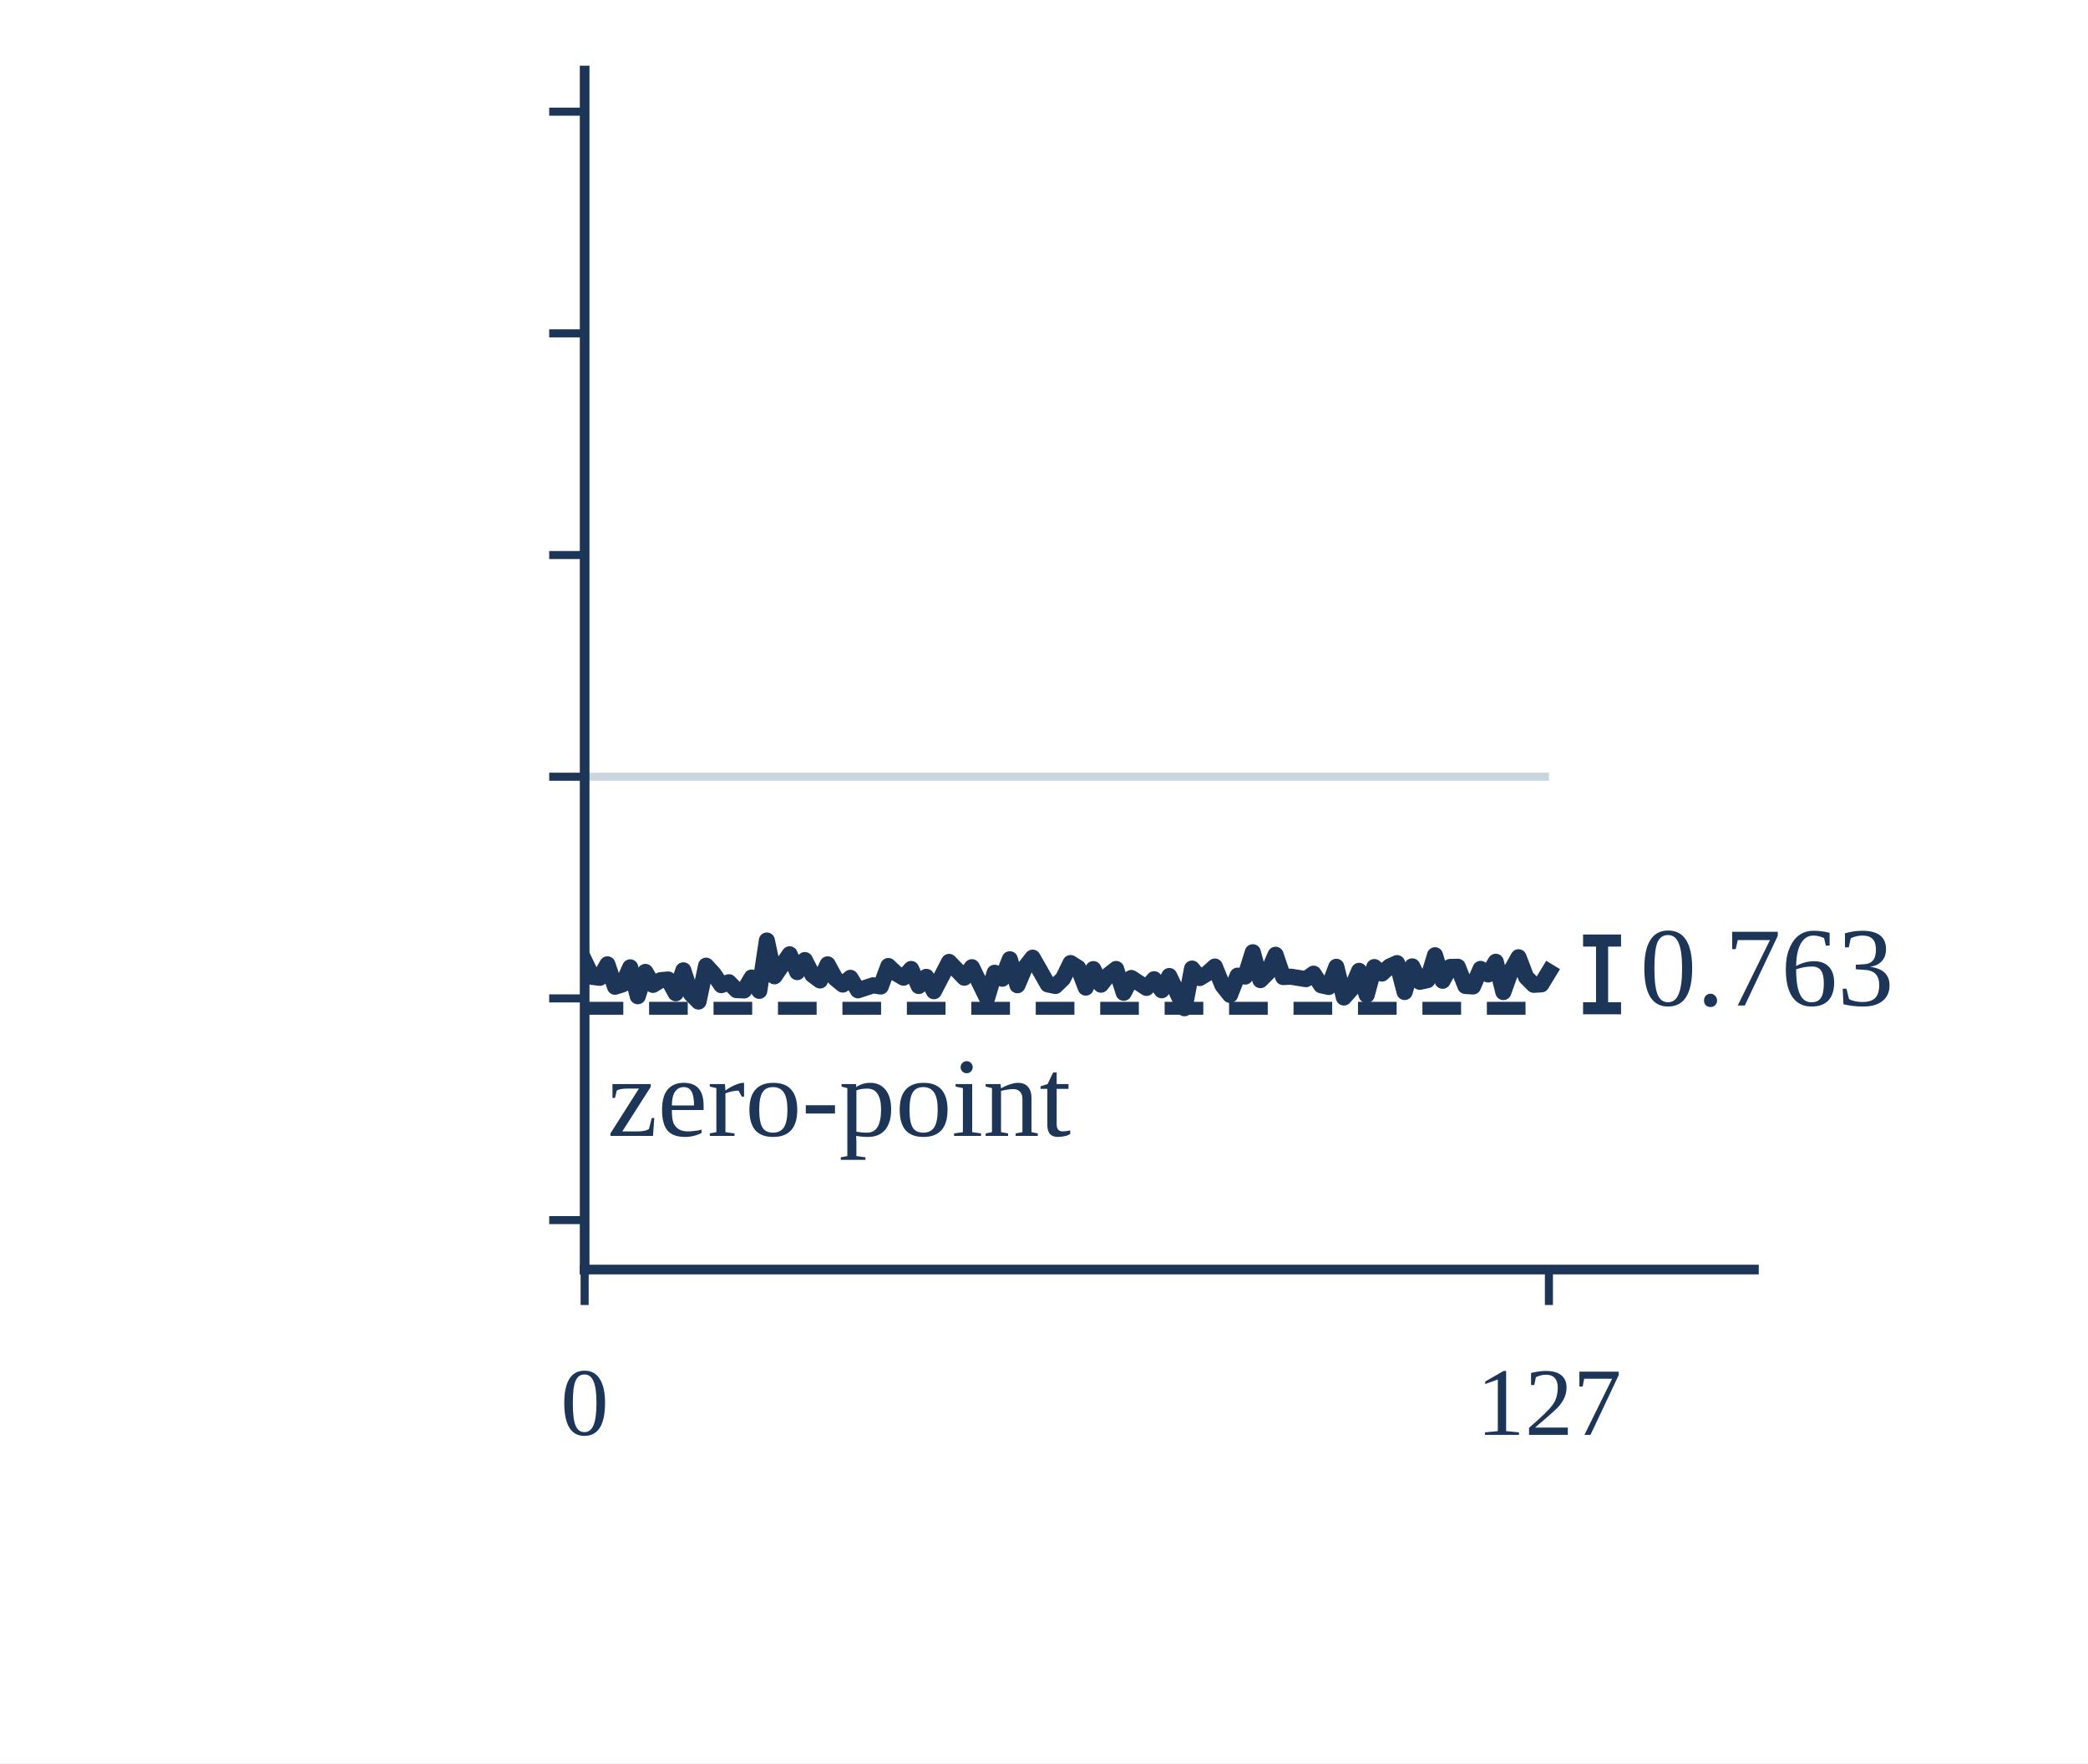
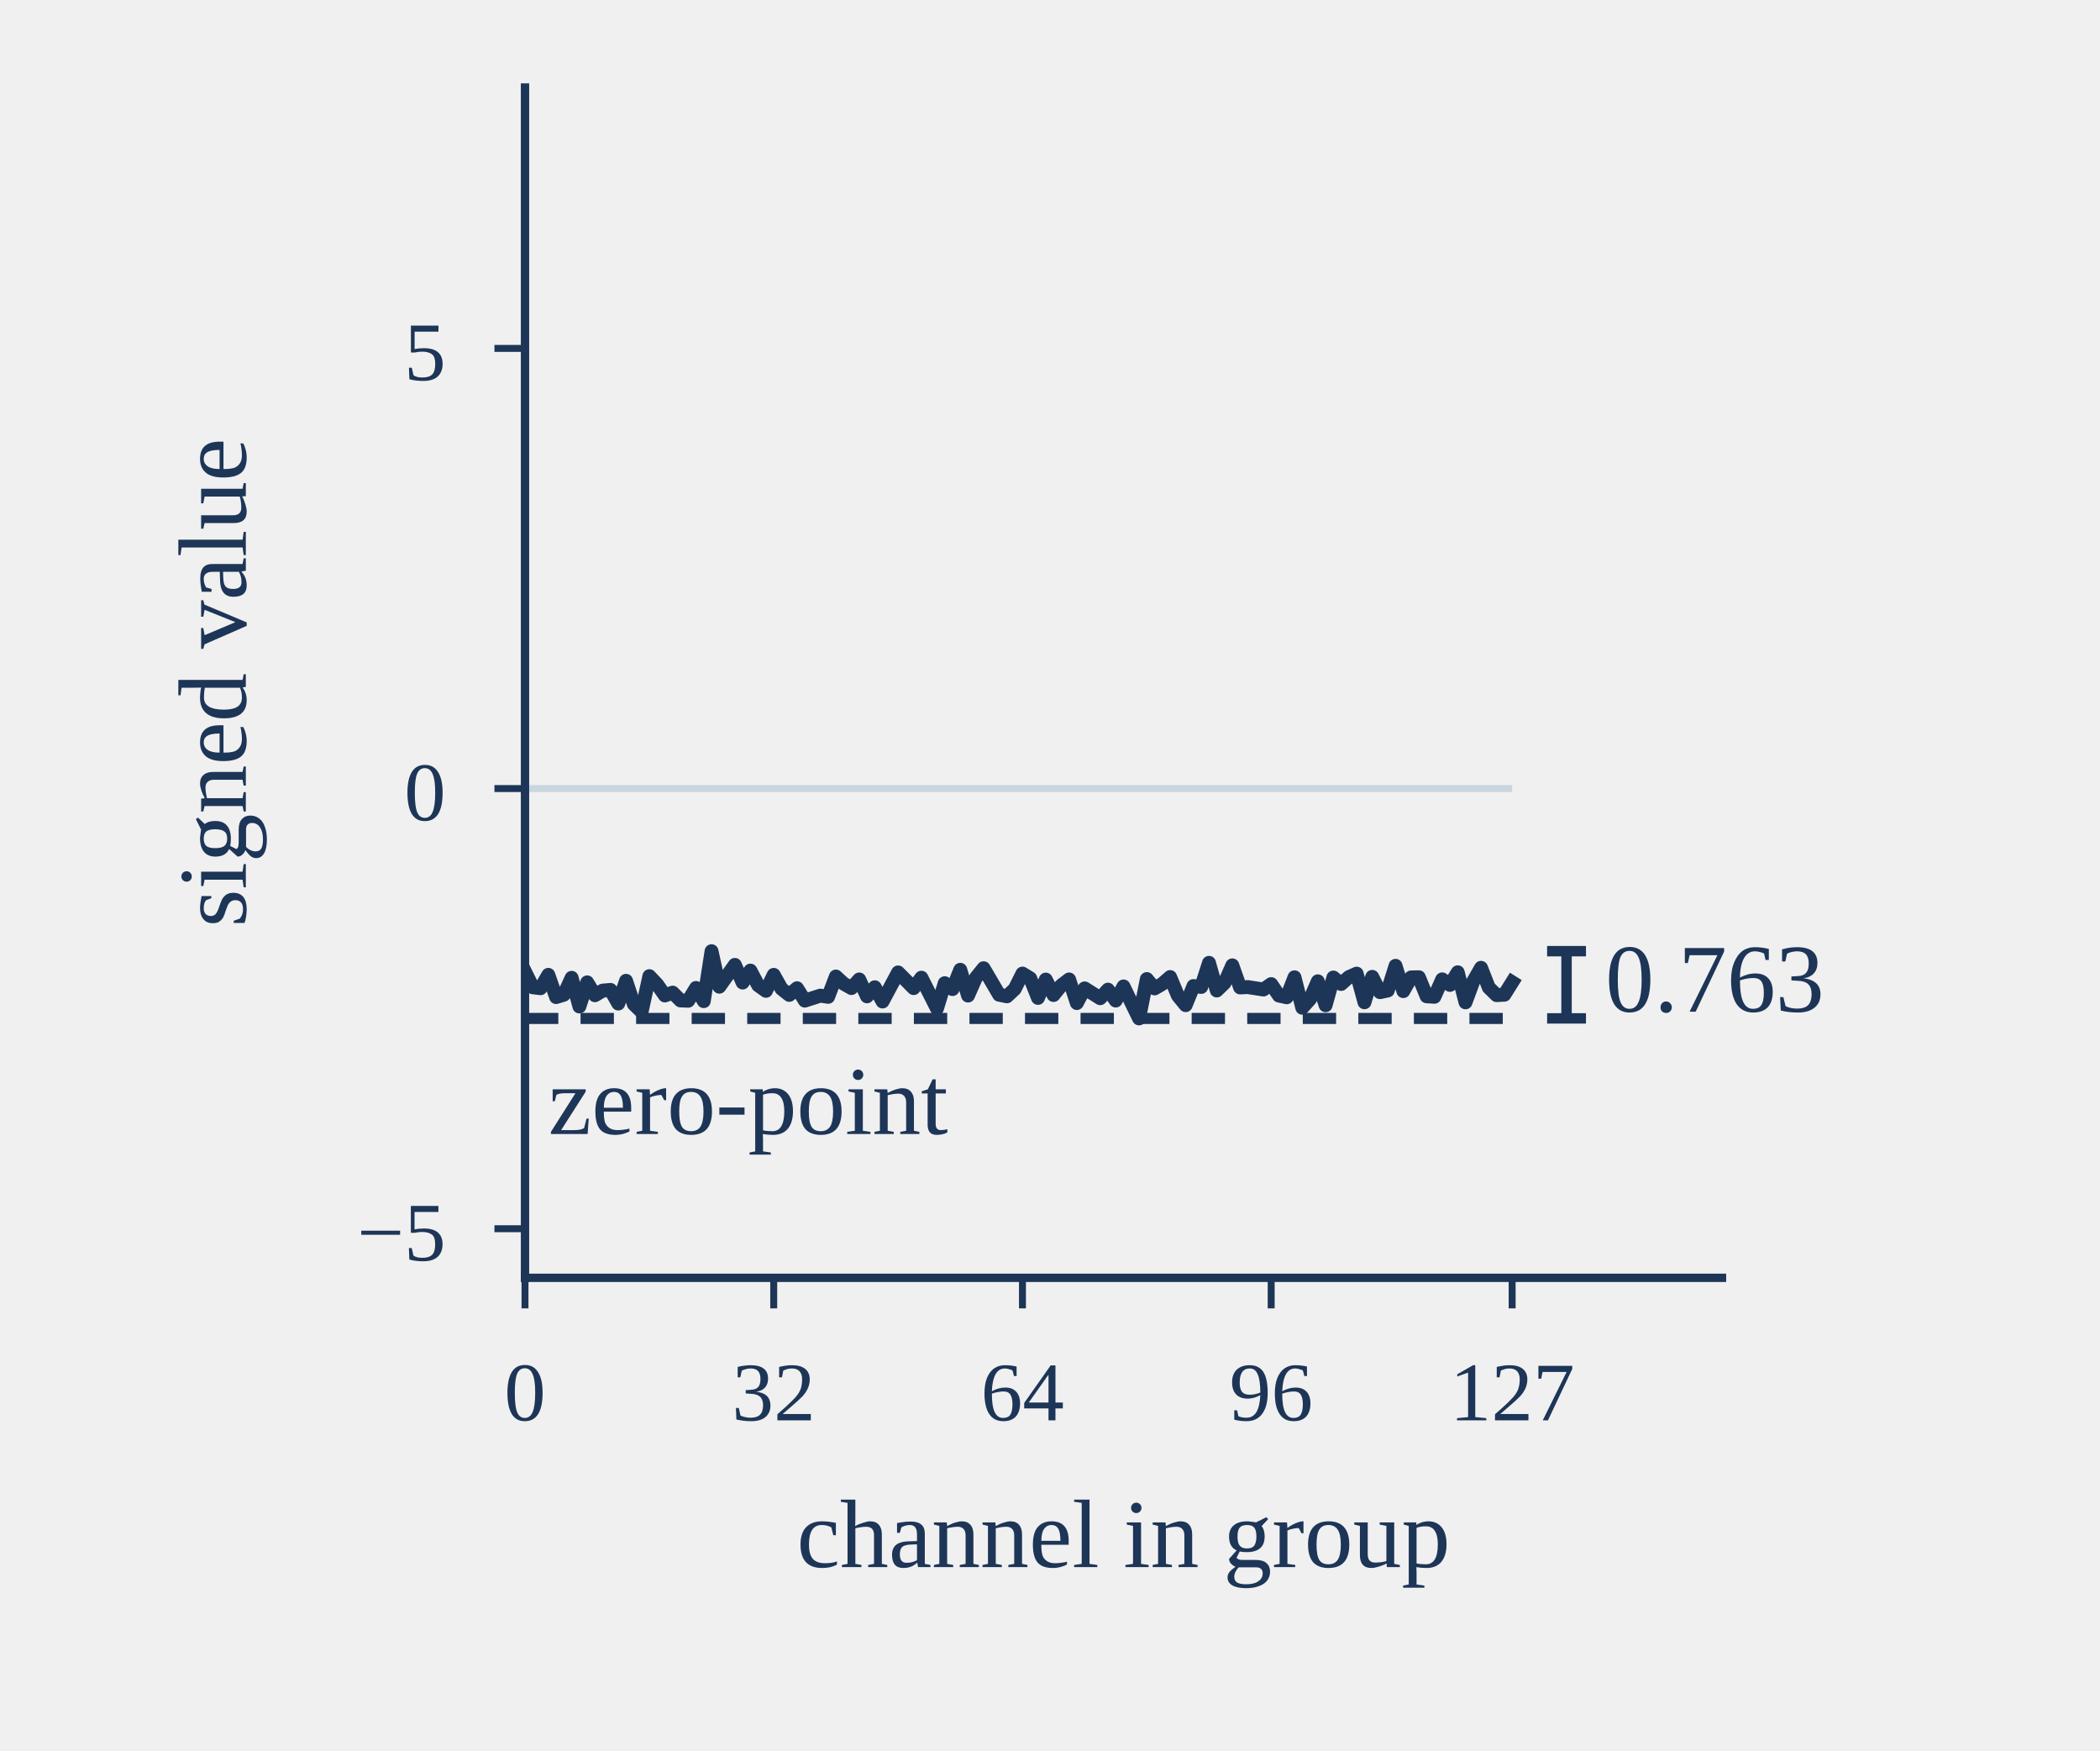
- <svg xmlns="http://www.w3.org/2000/svg" xmlns:xlink="http://www.w3.org/1999/xlink" width="129.6pt" height="109.44pt" viewBox="0 0 129.6 109.44" version="1.1">
+ <svg xmlns="http://www.w3.org/2000/svg" xmlns:xlink="http://www.w3.org/1999/xlink" width="151.2pt" height="126pt" viewBox="0 0 151.2 126" version="1.1">
  <defs>
    <style type="text/css">*{stroke-linejoin: round; stroke-linecap: butt}</style>
  </defs>
  <g id="figure_1">
    <g id="patch_1">
-       <path d="M 0 109.44 L 129.6 109.44 L 129.6 0 L 0 0 z " style="fill: #ffffff" />
+       <path d="M 0 126 L 151.2 126 L 151.2 0 L 0 0 L 0 126 z " style="fill: none" />
    </g>
    <g id="axes_1">
      <g id="patch_2">
-         <path d="M 36.288 78.797 L 108.864 78.797 L 108.864 4.378 L 36.288 4.378 z " style="fill: #ffffff" />
+         <path d="M 37.8 91.98 L 123.984 91.98 L 123.984 6.3 L 37.8 6.3 L 37.8 91.98 z " style="fill: none" />
      </g>
      <g id="LineCollection_1">
-         <path d="M 36.288 48.209 L 96.14 48.209 " clip-path="url(#pb592a59fe6)" style="fill: none; stroke: #c9d6df; stroke-width: 0.5" />
+         <path d="M 37.8 56.764 L 108.874 56.764 " clip-path="url(#p06c8e794d2)" style="fill: none; stroke: #c9d6df; stroke-width: 0.5" />
      </g>
      <g id="matplotlib.axis_1">
        <g id="xtick_1">
          <g id="line2d_1">
            <defs>
-               <path id="mc27b6722ab" d="M 0 0 L 0 2.2 " style="stroke: #1d3557; stroke-width: 0.5" />
+               <path id="m6813826f1f" d="M 0 0 L 0 2.2 " style="stroke: #1d3557; stroke-width: 0.5" />
            </defs>
            <g>
-               <use xlink:href="#mc27b6722ab" x="36.288" y="78.797" style="fill: #1d3557; stroke: #1d3557; stroke-width: 0.5" />
+               <use xlink:href="#m6813826f1f" x="37.8" y="91.98" style="fill: #1d3557; stroke: #1d3557; stroke-width: 0.5" />
            </g>
          </g>
          <g id="text_1">
-             <text style="font-size: 6px; font-family: 'Times New Roman', 'Liberation Serif', 'DejaVu Serif', serif; text-anchor: middle; fill: #1d3557" x="36.288" y="89.056" transform="rotate(-0 36.288 89.05586)">0</text>
+             <text style="font-size: 6px; font-family: 'Times New Roman', 'Liberation Serif', 'DejaVu Serif', serif; text-anchor: middle; fill: #1d3557" x="37.8" y="102.239" transform="rotate(-0 37.8 102.2391)">0</text>
          </g>
        </g>
        <g id="xtick_2">
          <g id="line2d_2">
            <g>
-               <use xlink:href="#mc27b6722ab" x="96.14" y="78.797" style="fill: #1d3557; stroke: #1d3557; stroke-width: 0.5" />
+               <use xlink:href="#m6813826f1f" x="55.708" y="91.98" style="fill: #1d3557; stroke: #1d3557; stroke-width: 0.5" />
            </g>
          </g>
          <g id="text_2">
-             <text style="font-size: 6px; font-family: 'Times New Roman', 'Liberation Serif', 'DejaVu Serif', serif; text-anchor: middle; fill: #1d3557" x="96.14" y="89.056" transform="rotate(-0 96.13964 89.05586)">127</text>
+             <text style="font-size: 6px; font-family: 'Times New Roman', 'Liberation Serif', 'DejaVu Serif', serif; text-anchor: middle; fill: #1d3557" x="55.708" y="102.239" transform="rotate(-0 55.70836 102.2391)">32</text>
          </g>
+         </g>
+         <g id="xtick_3">
+           <g id="line2d_3">
+             <g>
+               <use xlink:href="#m6813826f1f" x="73.617" y="91.98" style="fill: #1d3557; stroke: #1d3557; stroke-width: 0.5" />
+             </g>
+           </g>
+           <g id="text_3">
+             <text style="font-size: 6px; font-family: 'Times New Roman', 'Liberation Serif', 'DejaVu Serif', serif; text-anchor: middle; fill: #1d3557" x="73.617" y="102.239" transform="rotate(-0 73.61673 102.2391)">64</text>
+           </g>
+         </g>
+         <g id="xtick_4">
+           <g id="line2d_4">
+             <g>
+               <use xlink:href="#m6813826f1f" x="91.525" y="91.98" style="fill: #1d3557; stroke: #1d3557; stroke-width: 0.5" />
+             </g>
+           </g>
+           <g id="text_4">
+             <text style="font-size: 6px; font-family: 'Times New Roman', 'Liberation Serif', 'DejaVu Serif', serif; text-anchor: middle; fill: #1d3557" x="91.525" y="102.239" transform="rotate(-0 91.52509 102.2391)">96</text>
+           </g>
+         </g>
+         <g id="xtick_5">
+           <g id="line2d_5">
+             <g>
+               <use xlink:href="#m6813826f1f" x="108.874" y="91.98" style="fill: #1d3557; stroke: #1d3557; stroke-width: 0.5" />
+             </g>
+           </g>
+           <g id="text_5">
+             <text style="font-size: 6px; font-family: 'Times New Roman', 'Liberation Serif', 'DejaVu Serif', serif; text-anchor: middle; fill: #1d3557" x="108.874" y="102.239" transform="rotate(-0 108.8738 102.2391)">127</text>
+           </g>
+         </g>
+         <g id="text_6">
+           <text style="font-size: 7px; font-family: 'Times New Roman', 'Liberation Serif', 'DejaVu Serif', serif; text-anchor: middle; fill: #1d3557" x="80.892" y="112.806" transform="rotate(-0 80.892 112.8058)">channel in group</text>
        </g>
      </g>
      <g id="matplotlib.axis_2">
        <g id="ytick_1">
-           <g id="line2d_3">
+           <g id="line2d_6">
            <defs>
-               <path id="mbb24d0bc64" d="M 0 0 L -2.2 0 " style="stroke: #1d3557; stroke-width: 0.5" />
+               <path id="mce3a3c994d" d="M 0 0 L -2.2 0 " style="stroke: #1d3557; stroke-width: 0.5" />
            </defs>
            <g>
-               <use xlink:href="#mbb24d0bc64" x="36.288" y="75.728" style="fill: #1d3557; stroke: #1d3557; stroke-width: 0.5" />
+               <use xlink:href="#mce3a3c994d" x="37.8" y="88.447" style="fill: #1d3557; stroke: #1d3557; stroke-width: 0.5" />
            </g>
+           </g>
+           <g id="text_7">
+             <text style="font-size: 6px; font-family: 'Times New Roman', 'Liberation Serif', 'DejaVu Serif', serif; text-anchor: end; fill: #1d3557" x="32.1" y="90.727" transform="rotate(-0 32.1 90.72683)">−5</text>
          </g>
        </g>
        <g id="ytick_2">
-           <g id="line2d_4">
+           <g id="line2d_7">
            <g>
-               <use xlink:href="#mbb24d0bc64" x="36.288" y="61.969" style="fill: #1d3557; stroke: #1d3557; stroke-width: 0.5" />
+               <use xlink:href="#mce3a3c994d" x="37.8" y="56.764" style="fill: #1d3557; stroke: #1d3557; stroke-width: 0.5" />
            </g>
+           </g>
+           <g id="text_8">
+             <text style="font-size: 6px; font-family: 'Times New Roman', 'Liberation Serif', 'DejaVu Serif', serif; text-anchor: end; fill: #1d3557" x="32.1" y="59.043" transform="rotate(-0 32.1 59.04336)">0</text>
          </g>
        </g>
        <g id="ytick_3">
-           <g id="line2d_5">
+           <g id="line2d_8">
            <g>
-               <use xlink:href="#mbb24d0bc64" x="36.288" y="48.209" style="fill: #1d3557; stroke: #1d3557; stroke-width: 0.5" />
+               <use xlink:href="#mce3a3c994d" x="37.8" y="25.08" style="fill: #1d3557; stroke: #1d3557; stroke-width: 0.5" />
            </g>
          </g>
-         </g>
-         <g id="ytick_4">
-           <g id="line2d_6">
-             <g>
-               <use xlink:href="#mbb24d0bc64" x="36.288" y="34.449" style="fill: #1d3557; stroke: #1d3557; stroke-width: 0.5" />
-             </g>
+           <g id="text_9">
+             <text style="font-size: 6px; font-family: 'Times New Roman', 'Liberation Serif', 'DejaVu Serif', serif; text-anchor: end; fill: #1d3557" x="32.1" y="27.36" transform="rotate(-0 32.1 27.3599)">5</text>
          </g>
        </g>
-         <g id="ytick_5">
-           <g id="line2d_7">
-             <g>
-               <use xlink:href="#mbb24d0bc64" x="36.288" y="20.69" style="fill: #1d3557; stroke: #1d3557; stroke-width: 0.5" />
-             </g>
-           </g>
-         </g>
-         <g id="ytick_6">
-           <g id="line2d_8">
-             <g>
-               <use xlink:href="#mbb24d0bc64" x="36.288" y="6.93" style="fill: #1d3557; stroke: #1d3557; stroke-width: 0.5" />
-             </g>
-           </g>
+         <g id="text_10">
+           <text style="font-size: 7px; font-family: 'Times New Roman', 'Liberation Serif', 'DejaVu Serif', serif; text-anchor: middle; fill: #1d3557" x="17.699" y="49.14" transform="rotate(-90 17.69937 49.14)">signed value</text>
        </g>
      </g>
      <g id="line2d_9">
-         <path d="M 36.288 59.654 L 36.759 60.631 L 37.231 60.689 L 37.702 59.855 L 38.173 61.243 L 38.644 61.096 L 39.116 60.041 L 39.587 61.832 L 40.058 60.325 L 40.529 61.128 L 41.001 60.839 L 41.472 60.795 L 41.943 61.649 L 42.415 60.227 L 42.886 61.686 L 43.357 62.162 L 43.828 59.937 L 44.3 60.45 L 44.771 61.144 L 45.242 60.966 L 45.713 61.454 L 46.185 61.472 L 46.656 60.674 L 47.127 61.498 L 47.599 58.376 L 48.07 60.595 L 49.012 59.231 L 49.484 60.335 L 49.955 59.589 L 50.426 60.506 L 50.897 60.854 L 51.369 59.856 L 51.84 60.724 L 52.311 61.108 L 52.783 60.692 L 53.254 61.465 L 54.196 61.154 L 54.668 61.229 L 55.139 59.959 L 55.61 60.408 L 56.081 60.681 L 56.553 60.143 L 57.024 61.197 L 57.495 60.631 L 57.967 61.521 L 58.909 59.704 L 59.852 60.683 L 60.323 60.032 L 61.265 61.958 L 61.737 60.376 L 62.208 60.745 L 62.679 59.539 L 63.151 61.149 L 63.622 60.044 L 64.093 59.44 L 65.036 61.097 L 65.507 61.196 L 65.978 60.743 L 66.449 59.775 L 66.921 60.073 L 67.392 61.296 L 67.863 60.15 L 68.335 61.115 L 68.806 60.514 L 69.277 60.143 L 69.748 61.618 L 70.22 60.702 L 71.162 61.315 L 71.633 60.78 L 72.105 61.461 L 72.576 60.58 L 73.519 62.578 L 73.99 60.117 L 74.461 60.703 L 74.932 60.419 L 75.404 59.992 L 75.875 61.157 L 76.346 61.749 L 76.817 60.555 L 77.289 60.61 L 77.76 59.104 L 78.231 60.832 L 78.703 60.359 L 79.174 59.261 L 79.645 60.641 L 80.116 60.62 L 81.059 60.772 L 81.53 60.434 L 82.001 61.151 L 82.473 61.257 L 82.944 60.008 L 83.415 61.911 L 83.887 61.371 L 84.358 60.259 L 84.829 61.756 L 85.3 60.023 L 85.772 60.425 L 86.243 59.993 L 86.714 59.779 L 87.185 61.57 L 87.657 59.981 L 88.128 60.938 L 88.599 60.833 L 89.071 59.29 L 89.542 60.872 L 90.013 60.016 L 90.484 60.005 L 90.956 61.195 L 91.427 61.226 L 91.898 60.137 L 92.369 60.483 L 92.841 59.695 L 93.312 61.573 L 93.783 60.262 L 94.255 59.415 L 94.726 60.65 L 95.197 61.123 L 95.668 61.096 L 96.14 60.319 L 96.14 60.319 " clip-path="url(#pb592a59fe6)" style="fill: none; stroke: #1d3557; stroke-linecap: square" />
+         <path d="M 37.8 69.94 L 38.36 71.066 L 38.919 71.132 L 39.479 70.172 L 40.039 71.771 L 40.598 71.601 L 41.158 70.386 L 41.717 72.448 L 42.277 70.713 L 42.837 71.638 L 43.396 71.305 L 43.956 71.255 L 44.516 72.237 L 45.075 70.6 L 45.635 72.281 L 46.195 72.828 L 46.754 70.266 L 47.314 70.857 L 47.873 71.656 L 48.433 71.451 L 48.993 72.013 L 49.552 72.034 L 50.112 71.115 L 50.672 72.064 L 51.231 68.469 L 51.791 71.024 L 52.91 69.454 L 53.47 70.725 L 54.029 69.866 L 54.589 70.922 L 55.149 71.322 L 55.708 70.173 L 56.268 71.173 L 56.828 71.615 L 57.387 71.136 L 57.947 72.026 L 59.066 71.668 L 59.626 71.754 L 60.185 70.292 L 60.745 70.808 L 61.305 71.123 L 61.864 70.503 L 62.424 71.718 L 62.984 71.065 L 63.543 72.09 L 64.663 69.998 L 65.782 71.125 L 66.341 70.376 L 67.461 72.594 L 68.02 70.772 L 68.58 71.196 L 69.14 69.808 L 69.699 71.662 L 70.259 70.39 L 70.819 69.694 L 71.938 71.602 L 72.497 71.716 L 73.057 71.195 L 73.617 70.08 L 74.176 70.423 L 74.736 71.831 L 75.296 70.512 L 75.855 71.623 L 76.415 70.931 L 76.975 70.503 L 77.534 72.201 L 78.094 71.147 L 79.213 71.853 L 79.773 71.237 L 80.332 72.021 L 80.892 71.006 L 82.011 73.307 L 82.571 70.474 L 83.131 71.148 L 83.69 70.821 L 84.25 70.33 L 84.809 71.671 L 85.369 72.353 L 85.929 70.978 L 86.488 71.041 L 87.048 69.308 L 87.608 71.297 L 88.167 70.752 L 88.727 69.488 L 89.287 71.077 L 89.846 71.052 L 90.965 71.228 L 91.525 70.839 L 92.085 71.664 L 92.644 71.786 L 93.204 70.348 L 93.764 72.539 L 94.323 71.917 L 94.883 70.637 L 95.443 72.36 L 96.002 70.365 L 96.562 70.828 L 97.121 70.331 L 97.681 70.085 L 98.241 72.146 L 98.8 70.317 L 99.36 71.418 L 99.92 71.298 L 100.479 69.521 L 101.039 71.343 L 101.599 70.357 L 102.158 70.344 L 102.718 71.715 L 103.277 71.75 L 103.837 70.497 L 104.397 70.895 L 104.956 69.988 L 105.516 72.15 L 106.076 70.641 L 106.635 69.665 L 107.195 71.087 L 107.755 71.632 L 108.314 71.6 L 108.874 70.706 L 108.874 70.706 " clip-path="url(#p06c8e794d2)" style="fill: none; stroke: #1d3557; stroke-linecap: square" />
      </g>
      <g id="LineCollection_2">
-         <path d="M 36.288 62.581 L 96.14 62.581 " clip-path="url(#pb592a59fe6)" style="fill: none; stroke-dasharray: 2.4,1.6; stroke-dashoffset: 0; stroke: #1d3557; stroke-width: 0.8" />
+         <path d="M 37.8 73.311 L 108.874 73.311 " clip-path="url(#p06c8e794d2)" style="fill: none; stroke-dasharray: 2.4,1.6; stroke-dashoffset: 0; stroke: #1d3557; stroke-width: 0.8" />
      </g>
      <g id="LineCollection_3">
-         <path d="M 99.439 62.578 L 99.439 58.376 " clip-path="url(#pb592a59fe6)" style="fill: none; stroke: #1d3557; stroke-width: 0.75" />
+         <path d="M 112.791 73.307 L 112.791 68.469 " clip-path="url(#p06c8e794d2)" style="fill: none; stroke: #1d3557; stroke-width: 0.75" />
      </g>
      <g id="LineCollection_4">
-         <path d="M 98.26 62.578 L 100.617 62.578 " clip-path="url(#pb592a59fe6)" style="fill: none; stroke: #1d3557; stroke-width: 0.75" />
-         <path d="M 98.26 58.376 L 100.617 58.376 " clip-path="url(#pb592a59fe6)" style="fill: none; stroke: #1d3557; stroke-width: 0.75" />
+         <path d="M 111.392 73.307 L 114.19 73.307 " clip-path="url(#p06c8e794d2)" style="fill: none; stroke: #1d3557; stroke-width: 0.75" />
+         <path d="M 111.392 68.469 L 114.19 68.469 " clip-path="url(#p06c8e794d2)" style="fill: none; stroke: #1d3557; stroke-width: 0.75" />
      </g>
      <g id="patch_3">
-         <path d="M 36.288 78.797 L 36.288 4.378 " style="fill: none; stroke: #1d3557; stroke-width: 0.6; stroke-linejoin: miter; stroke-linecap: square" />
+         <path d="M 37.8 91.98 L 37.8 6.3 " style="fill: none; stroke: #1d3557; stroke-width: 0.6; stroke-linejoin: miter; stroke-linecap: square" />
      </g>
      <g id="patch_4">
-         <path d="M 36.288 78.797 L 108.864 78.797 " style="fill: none; stroke: #1d3557; stroke-width: 0.6; stroke-linejoin: miter; stroke-linecap: square" />
+         <path d="M 37.8 91.98 L 123.984 91.98 " style="fill: none; stroke: #1d3557; stroke-width: 0.6; stroke-linejoin: miter; stroke-linecap: square" />
      </g>
-       <g id="text_3">
-         <text style="font-size: 7px; font-family: 'Times New Roman', 'Liberation Serif', 'DejaVu Serif', serif; text-anchor: start; fill: #1d3557" x="37.702" y="70.505" transform="rotate(-0 37.70182 70.50503)">zero-point</text>
+       <g id="text_11">
+         <text style="font-size: 7px; font-family: 'Times New Roman', 'Liberation Serif', 'DejaVu Serif', serif; text-anchor: start; fill: #1d3557" x="39.479" y="81.629" transform="rotate(-0 39.47891 81.62872)">zero-point</text>
      </g>
-       <g id="text_4">
-         <text style="font-size: 7px; font-family: 'Times New Roman', 'Liberation Serif', 'DejaVu Serif', serif; text-anchor: start; fill: #1d3557" x="101.795" y="62.409" transform="rotate(-0 101.7949 62.40862)">0.763</text>
+       <g id="text_12">
+         <text style="font-size: 7px; font-family: 'Times New Roman', 'Liberation Serif', 'DejaVu Serif', serif; text-anchor: start; fill: #1d3557" x="115.589" y="72.82" transform="rotate(-0 115.5895 72.81975)">0.763</text>
      </g>
    </g>
  </g>
  <defs>
-     <clipPath id="pb592a59fe6">
-       <rect x="36.288" y="4.378" width="72.576" height="74.419" />
+     <clipPath id="p06c8e794d2">
+       <rect x="37.8" y="6.3" width="86.184" height="85.68" />
    </clipPath>
  </defs>
</svg>
